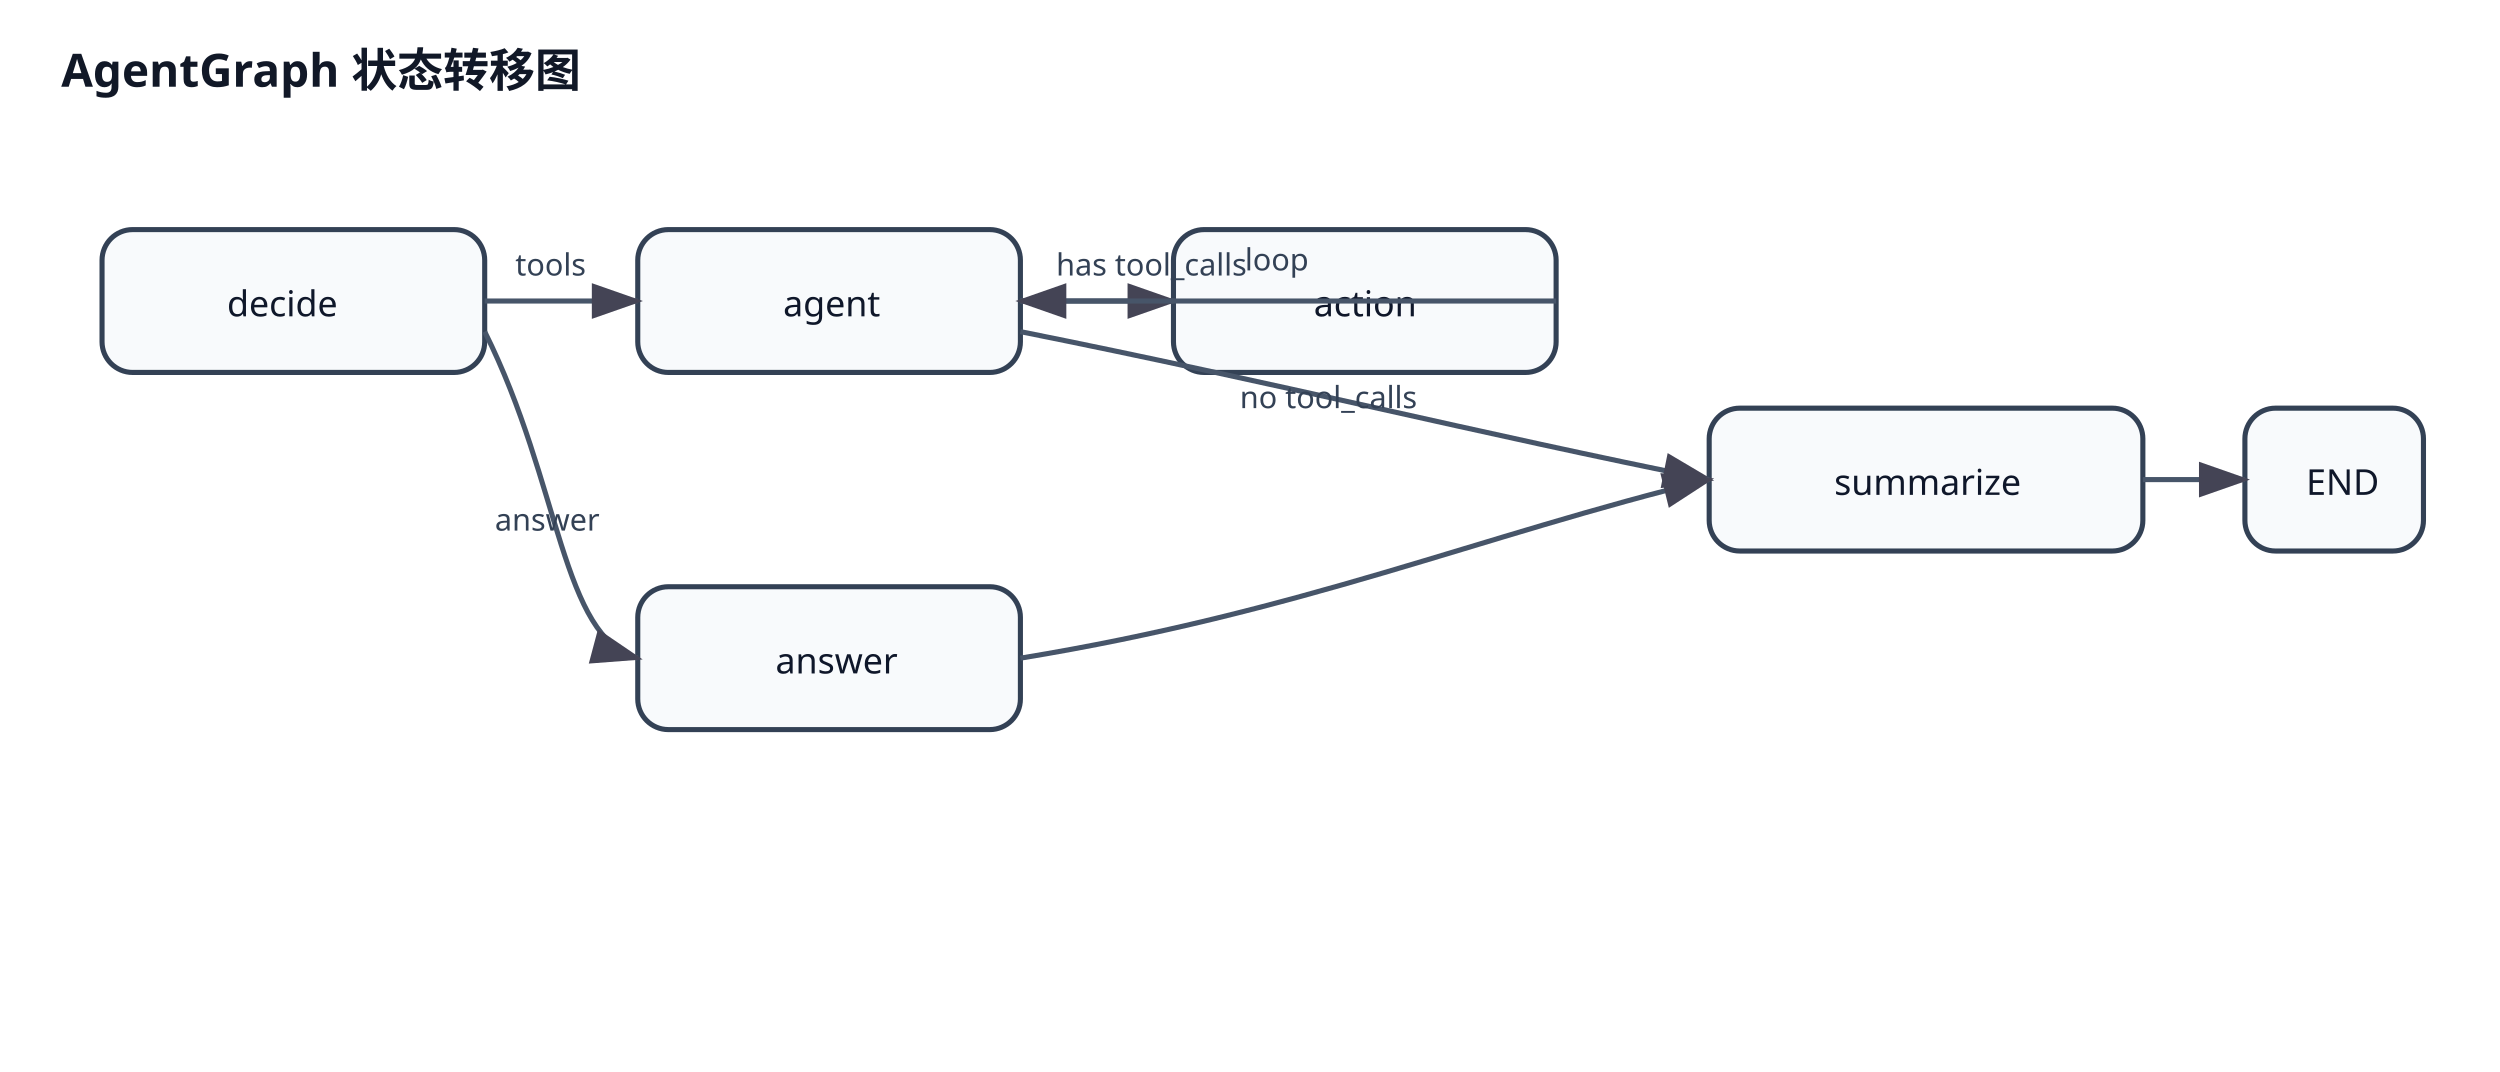
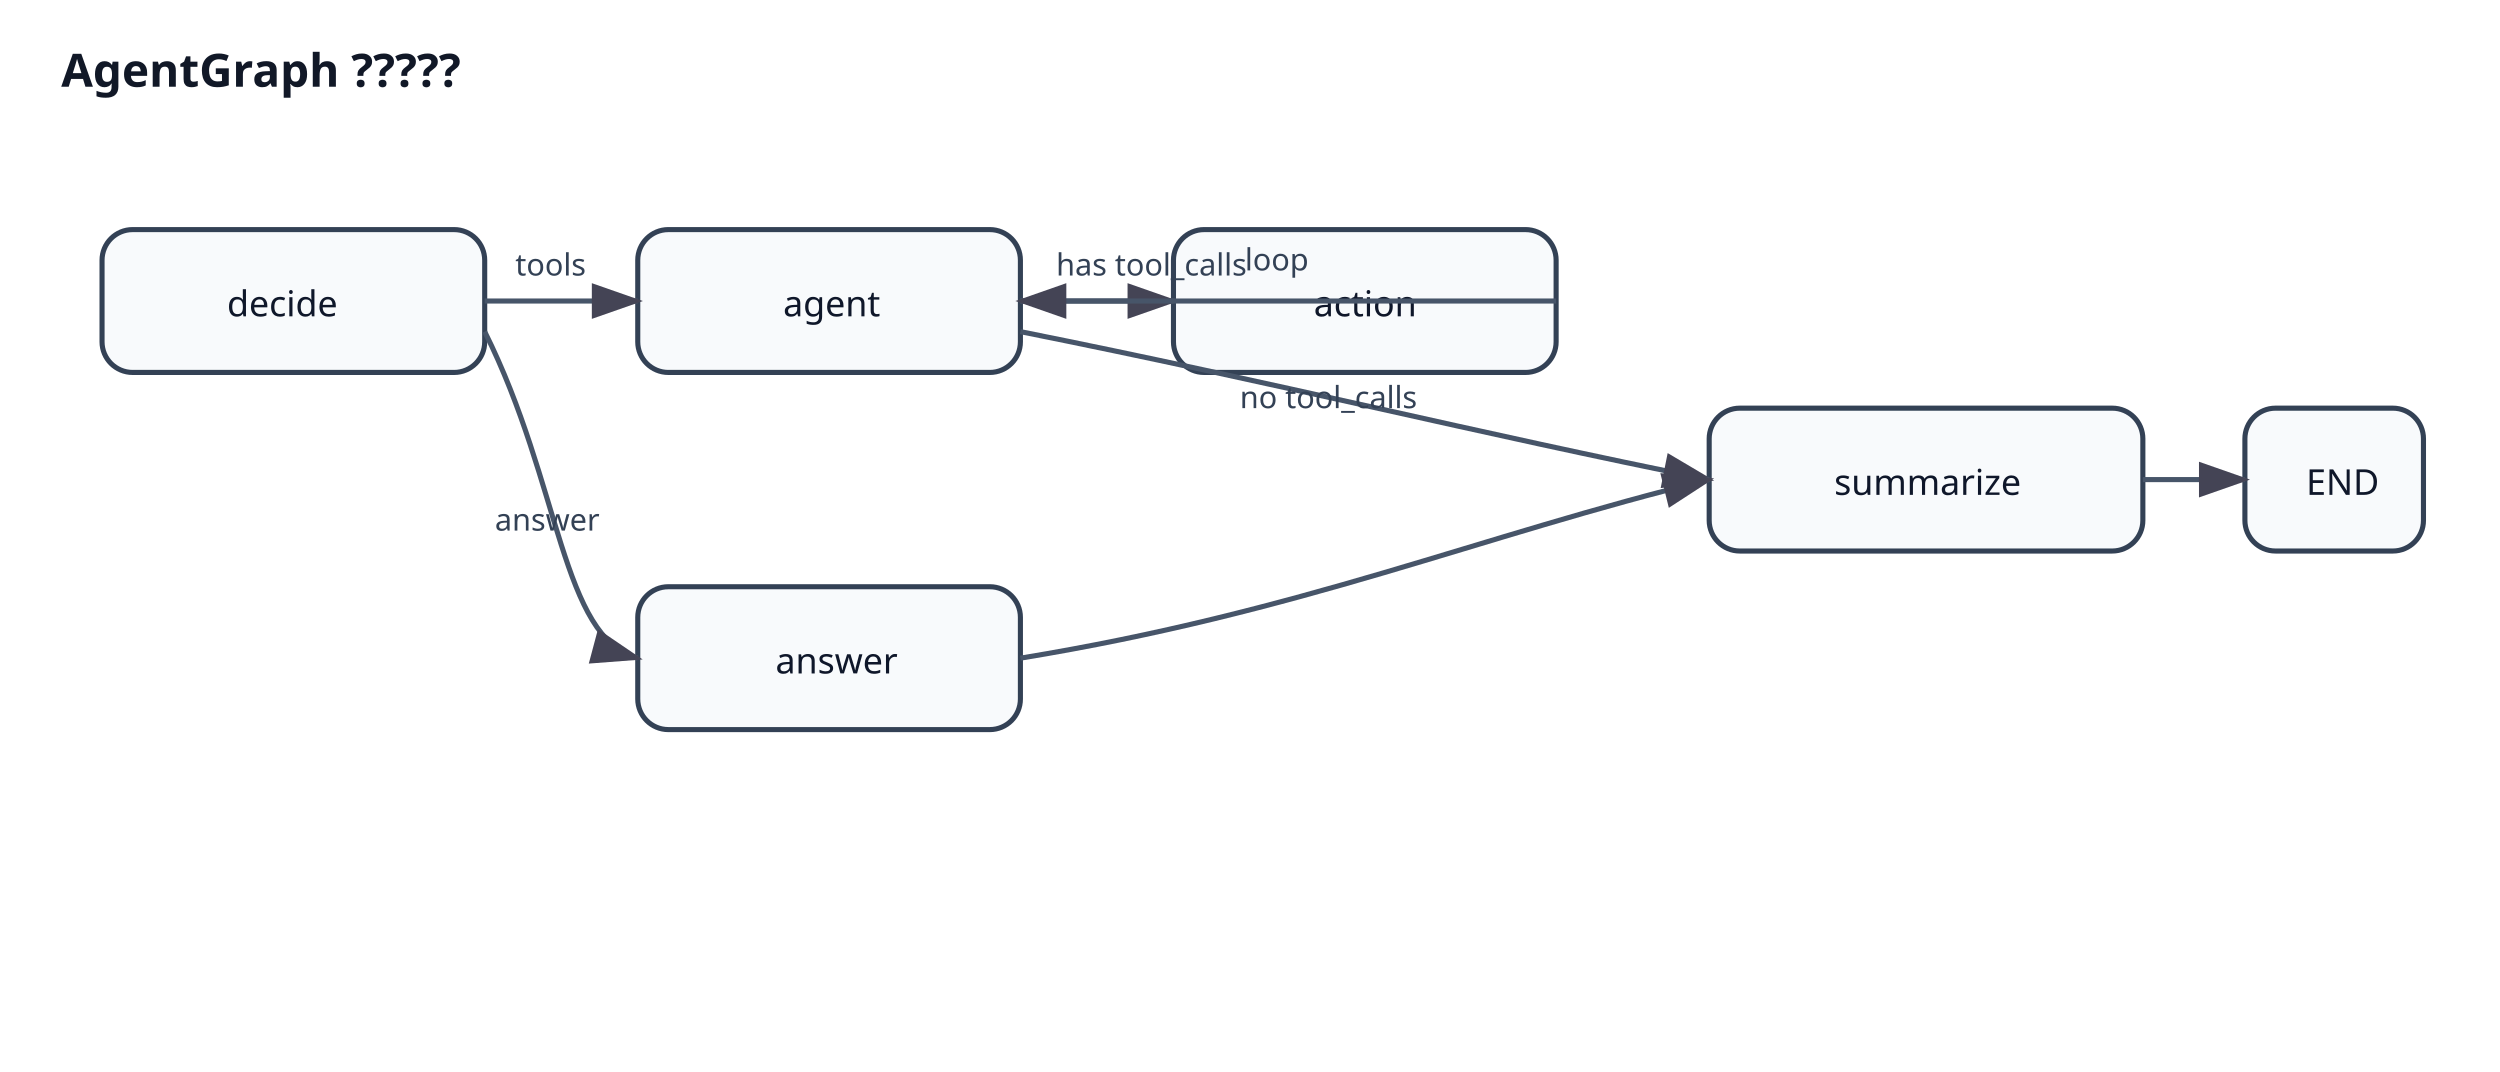
<svg xmlns="http://www.w3.org/2000/svg" width="980" height="420" viewBox="0 0 980 420">
  <defs>
    <marker id="arrow" markerWidth="10" markerHeight="7" refX="9" refY="3.5" orient="auto">
      <polygon points="0 0, 10 3.5, 0 7" fill="#445" />
    </marker>
    <style>
      .n{fill:#f8fafc;stroke:#334155;stroke-width:2;rx:12;ry:12}
      .t{font:14px 'Microsoft YaHei',sans-serif;fill:#0f172a}
      .l{stroke:#475569;stroke-width:2;marker-end:url(#arrow);fill:none}
      .h{font:12px 'Microsoft YaHei',sans-serif;fill:#334155}
      .ttl{font:18px 'Microsoft YaHei',sans-serif;fill:#111827;font-weight:700}
    </style>
  </defs>
-   <text x="24" y="34" class="ttl">AgentGraph 状态转移图</text>
+   <text x="24" y="34" class="ttl">AgentGraph ?????</text>
  <rect class="n" x="40" y="90" width="150" height="56" />
  <text class="t" x="89" y="124">decide</text>
  <rect class="n" x="250" y="90" width="150" height="56" />
  <text class="t" x="307" y="124">agent</text>
  <rect class="n" x="460" y="90" width="150" height="56" />
  <text class="t" x="515" y="124">action</text>
  <rect class="n" x="250" y="230" width="150" height="56" />
  <text class="t" x="304" y="264">answer</text>
  <rect class="n" x="670" y="160" width="170" height="56" />
  <text class="t" x="719" y="194">summarize</text>
  <rect class="n" x="880" y="160" width="70" height="56" />
  <text class="t" x="904" y="194">END</text>
  <path class="l" d="M190 118 L250 118" />
  <text class="h" x="202" y="108">tools</text>
  <path class="l" d="M190 130 C220 190, 220 250, 250 258" />
  <text class="h" x="194" y="208">answer</text>
  <path class="l" d="M400 118 L460 118" />
  <text class="h" x="414" y="108">has tool_calls</text>
  <path class="l" d="M610 118 L400 118" />
  <text class="h" x="488" y="106">loop</text>
  <path class="l" d="M400 130 C500 150, 580 170, 670 188" />
  <text class="h" x="486" y="160">no tool_calls</text>
  <path class="l" d="M400 258 C510 240, 580 210, 670 188" />
  <path class="l" d="M840 188 L880 188" />
</svg>
